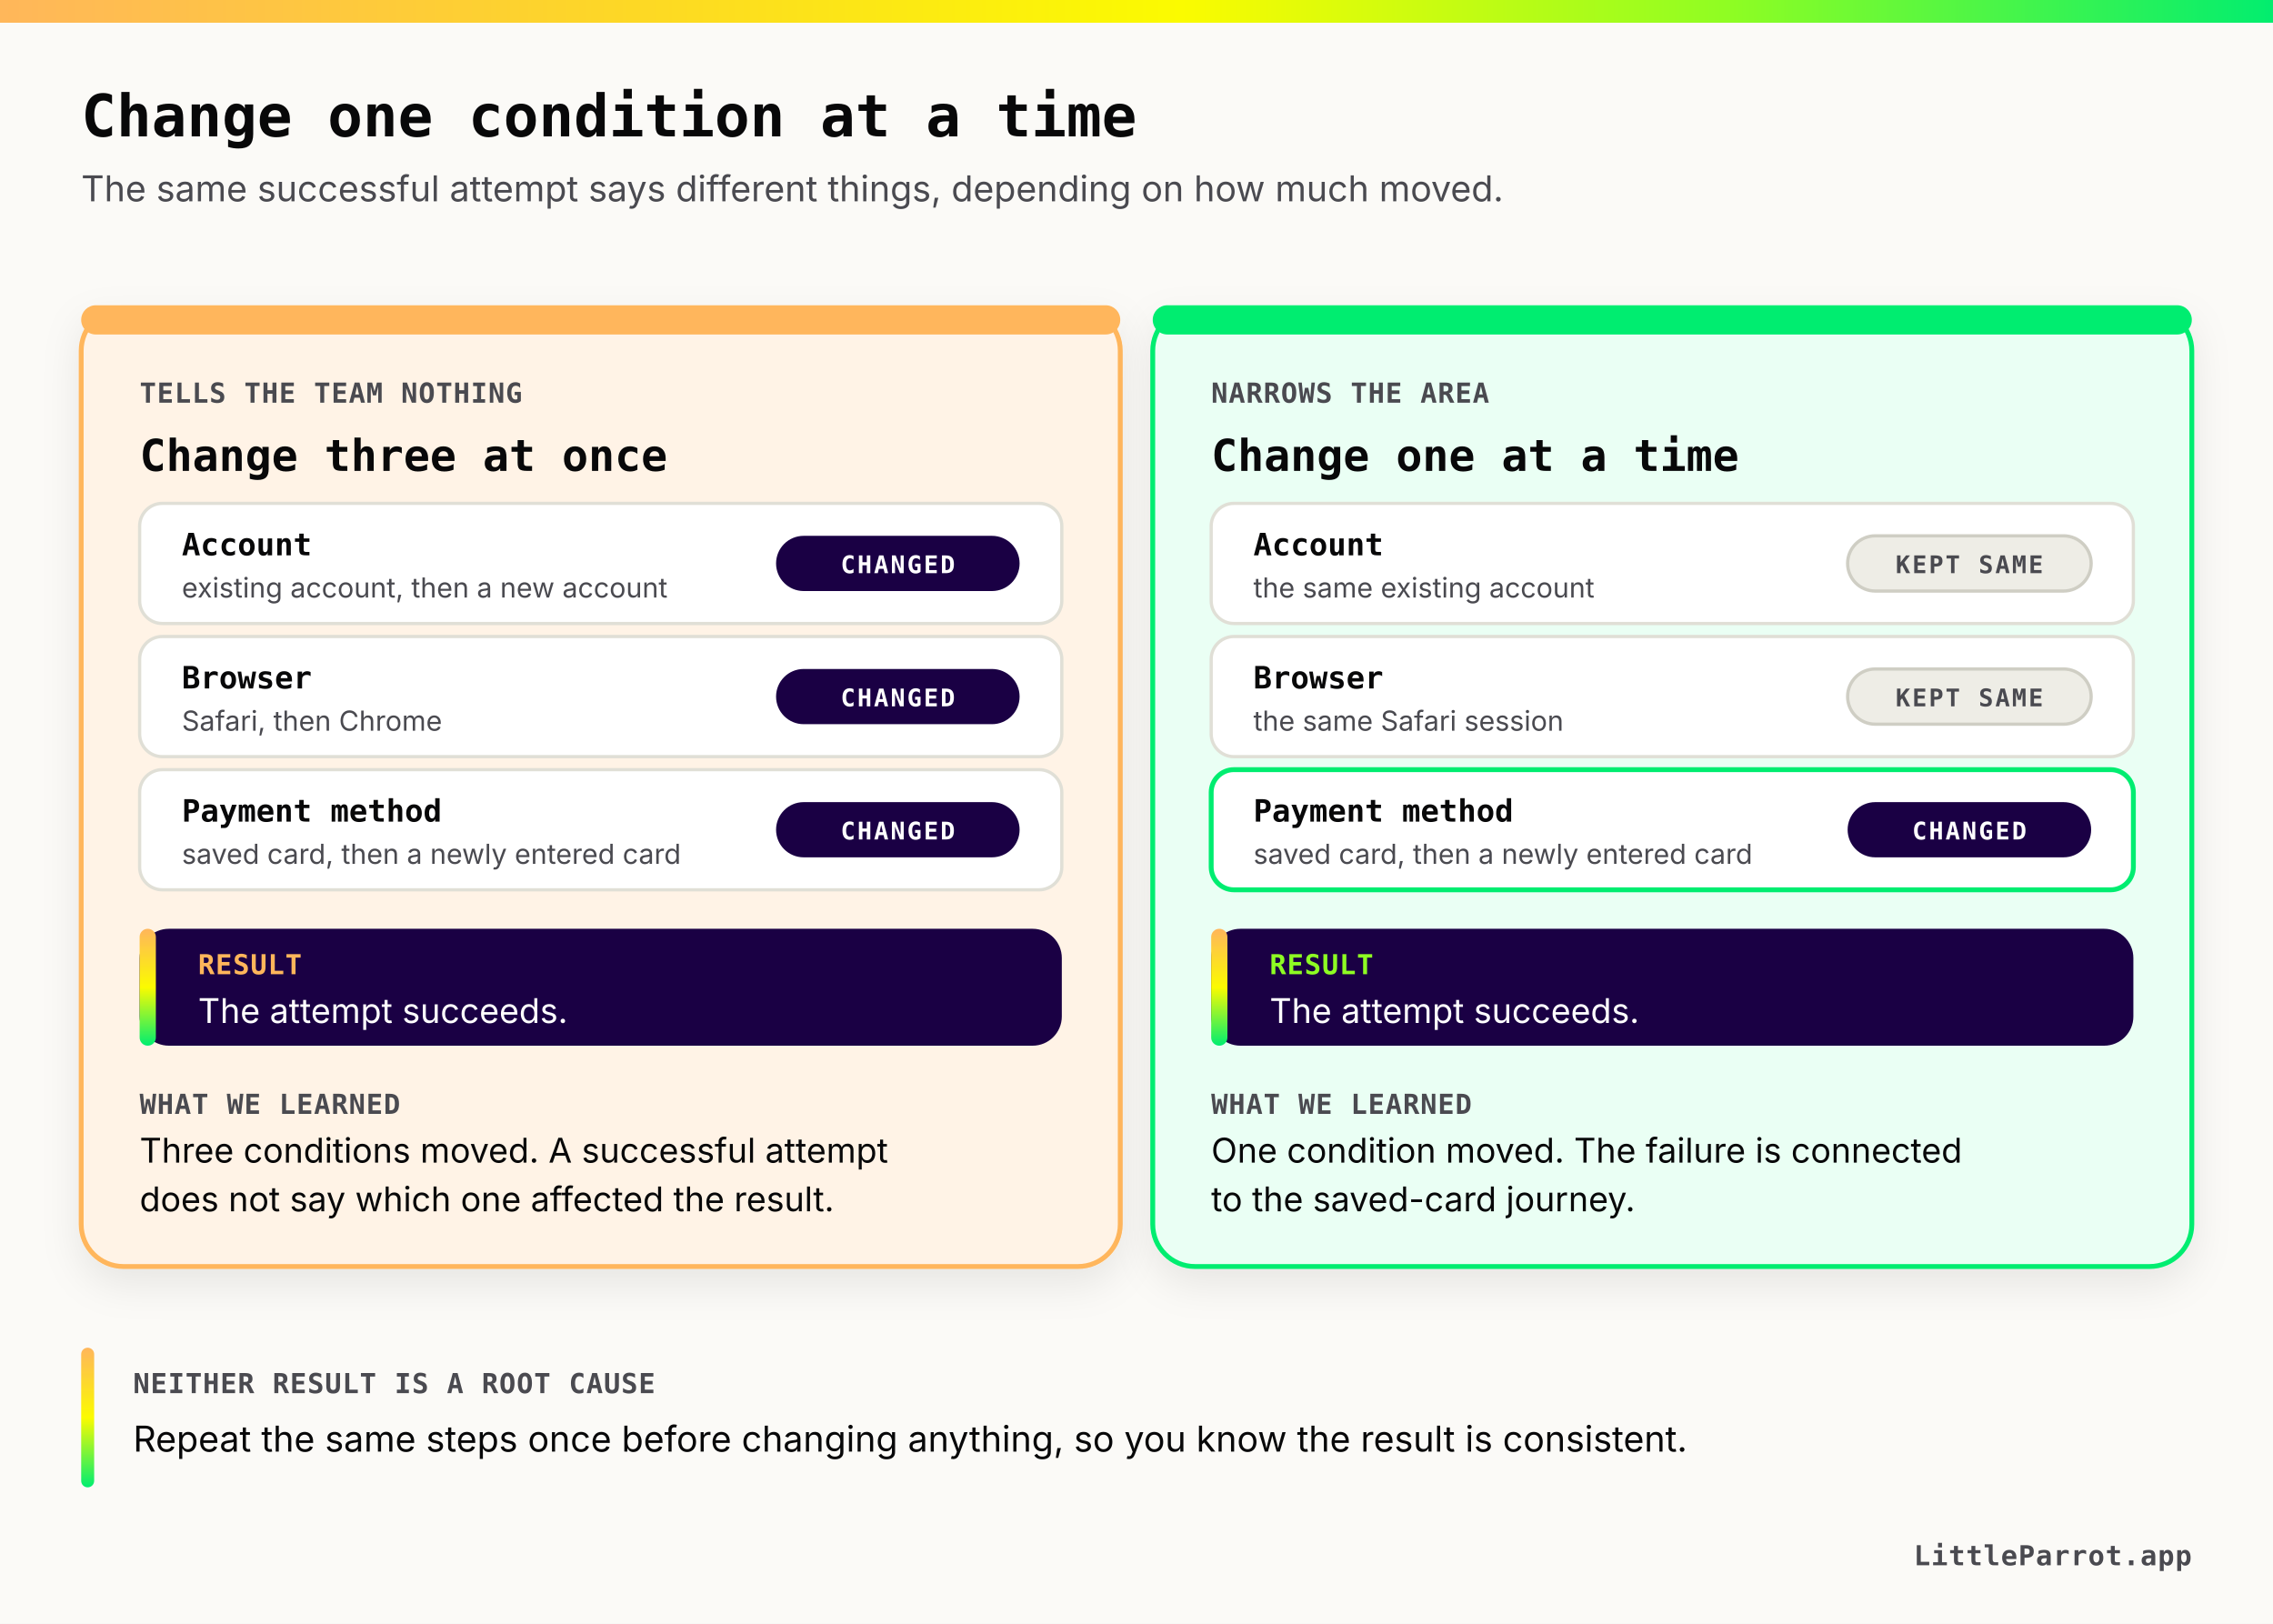
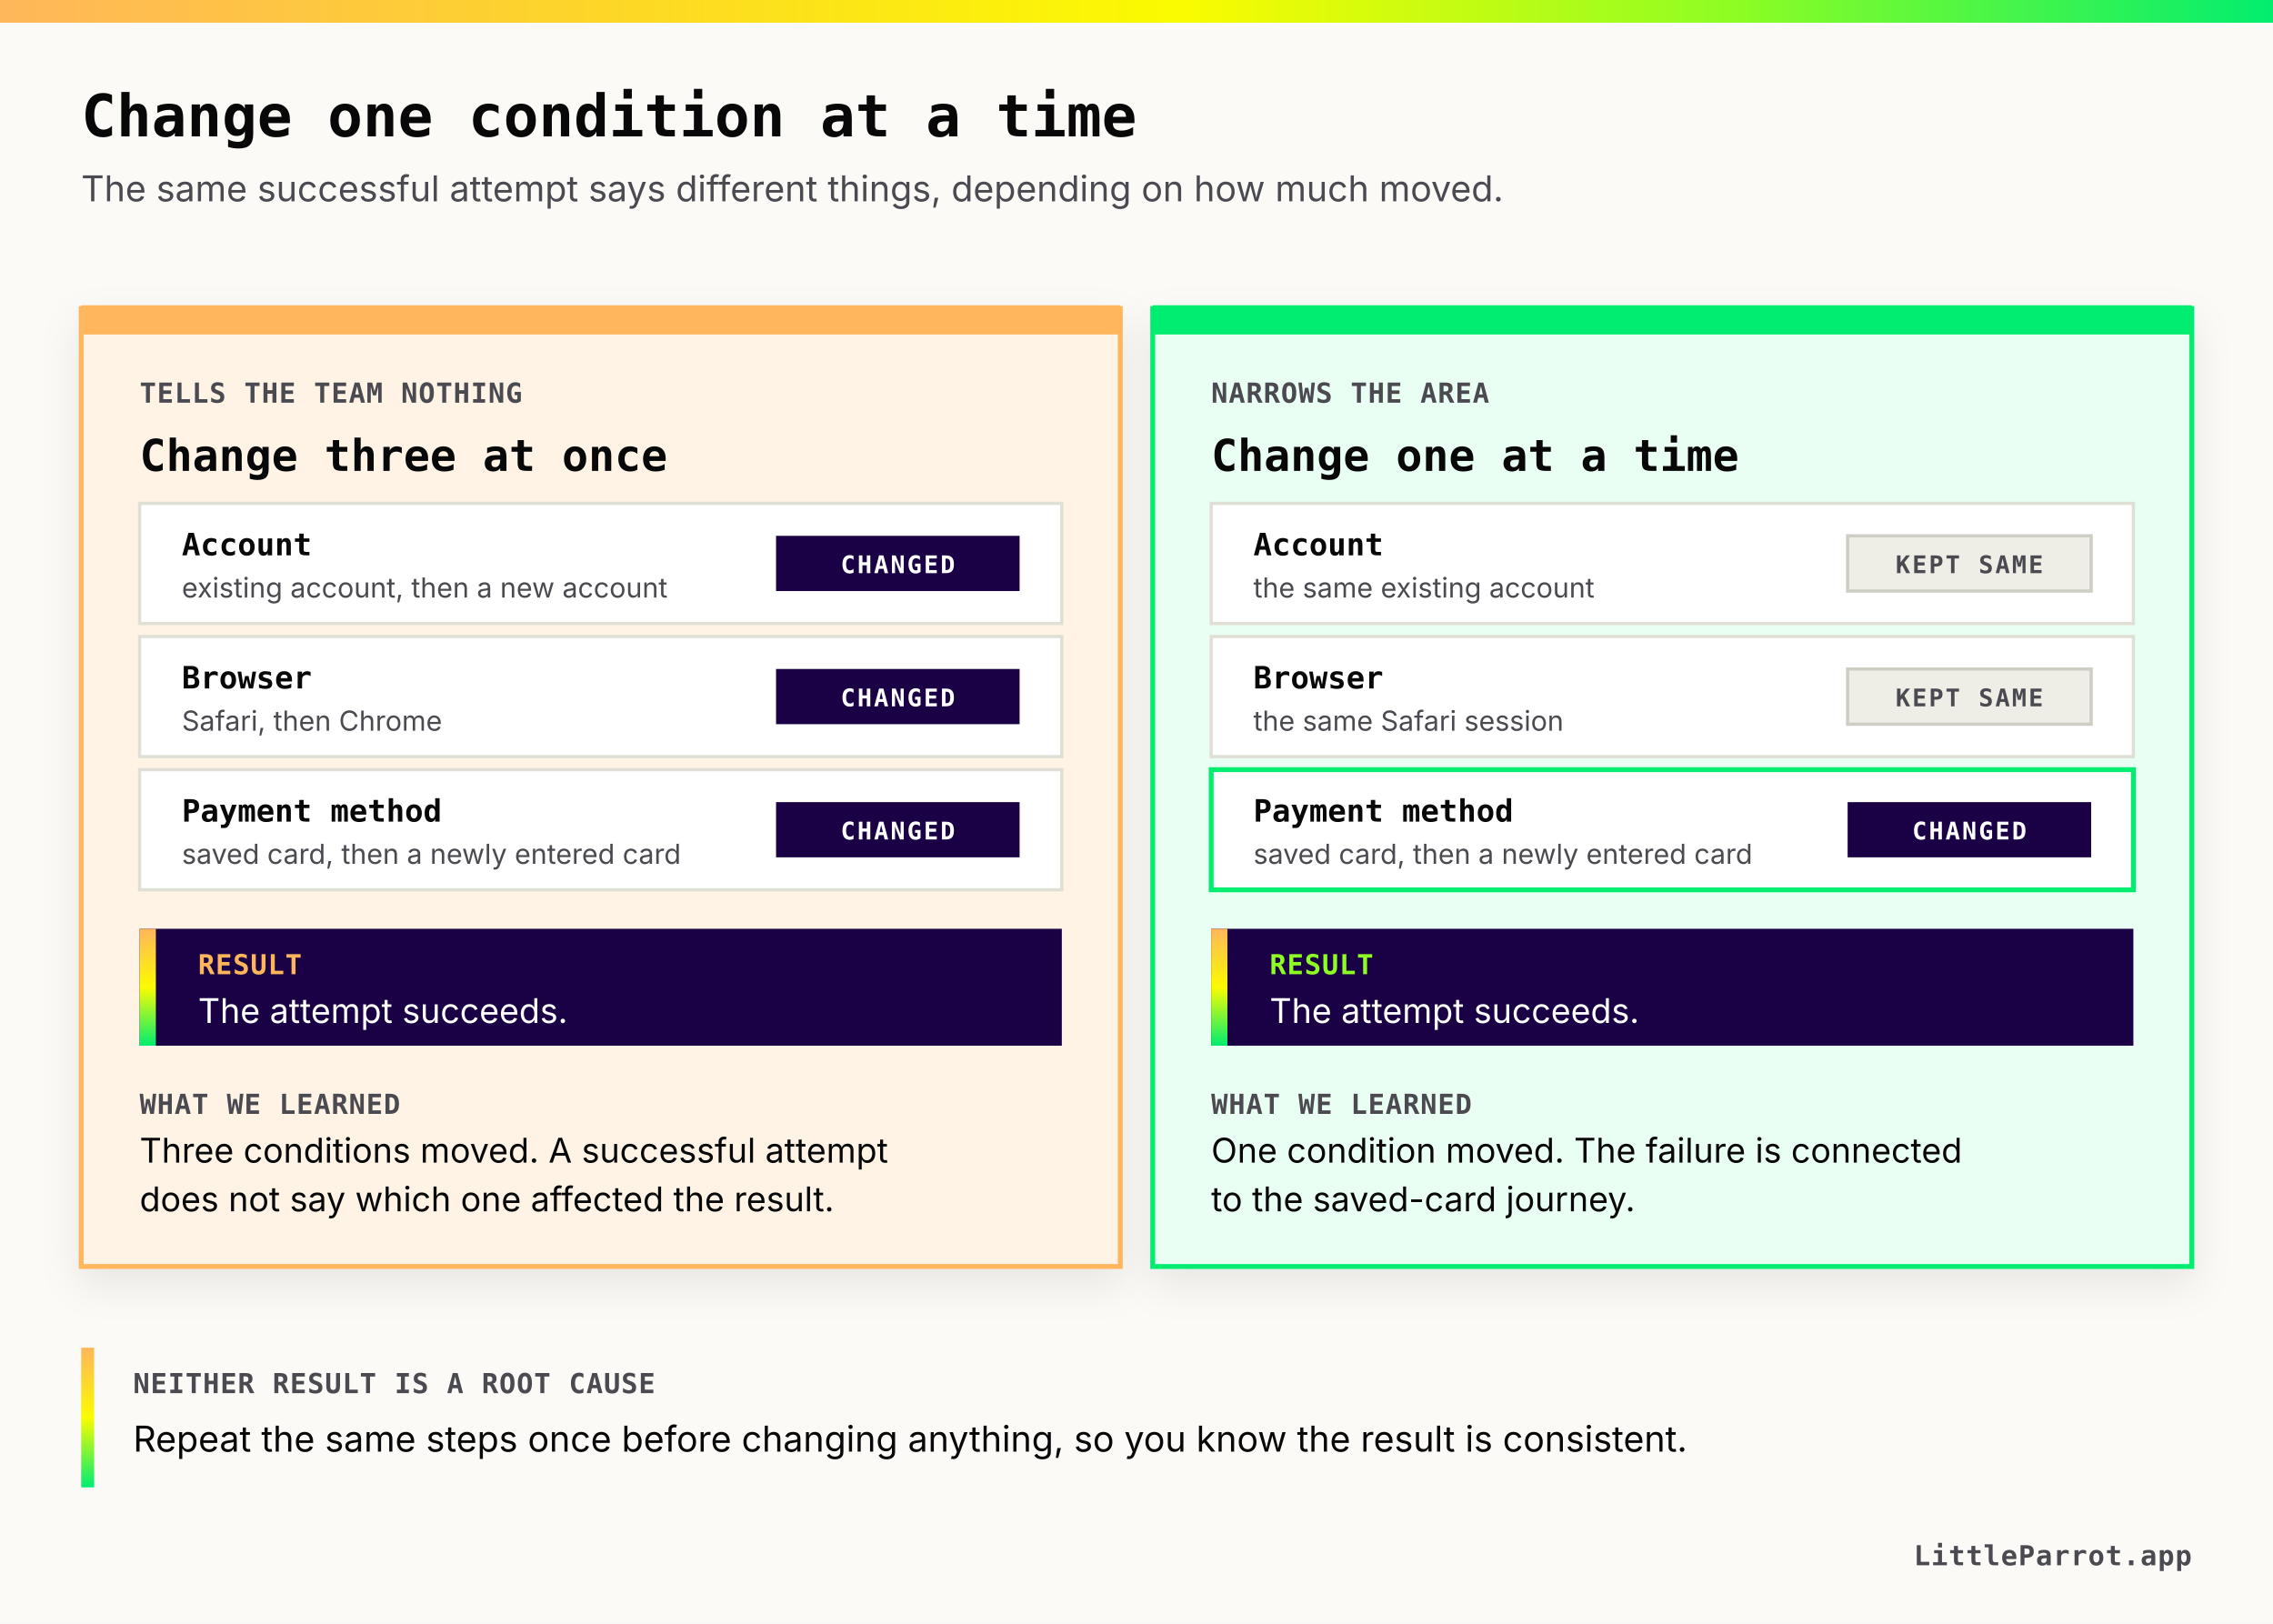
<svg xmlns="http://www.w3.org/2000/svg" width="1400" height="1000" viewBox="0 0 1400 1000" role="img" aria-labelledby="condition-title condition-description">
  <defs>
    <linearGradient id="brand-gradient" x1="0" y1="0" x2="1" y2="0">
      <stop offset="0%" stop-color="#ffb65b" />
      <stop offset="28%" stop-color="#fdd825" />
      <stop offset="52%" stop-color="#fbfb00" />
      <stop offset="76%" stop-color="#8efd23" />
      <stop offset="100%" stop-color="#00ed70" />
    </linearGradient>
    <linearGradient id="brand-gradient-v" x1="0" y1="0" x2="0" y2="1">
      <stop offset="0%" stop-color="#ffb65b" />
      <stop offset="50%" stop-color="#fbfb00" />
      <stop offset="100%" stop-color="#00ed70" />
    </linearGradient>
    <filter id="card-shadow" x="-20%" y="-20%" width="140%" height="160%">
      <feDropShadow dx="0" dy="10" stdDeviation="12" flood-color="#080809" flood-opacity="0.08" />
    </filter>
    <style>
      .display { font-family: "Space Mono", Menlo, Consolas, monospace; fill: #080809; }
      .copy { font-family: Inter, Arial, sans-serif; fill: #080809; }
      .muted { fill: #4a4a50; }
      .panel-title { font-family: "Space Mono", Menlo, Consolas, monospace; font-size: 27px; font-weight: 700; fill: #080809; }
      .cond { font-family: "Space Mono", Menlo, Consolas, monospace; font-size: 19px; font-weight: 700; fill: #080809; }
      .detail { font-family: Inter, Arial, sans-serif; font-size: 17px; fill: #4a4a50; }
      .body { font-family: Inter, Arial, sans-serif; font-size: 21px; fill: #080809; }
      .label { font-family: "Space Mono", Menlo, Consolas, monospace; font-size: 17px; font-weight: 700; fill: #4a4a50; letter-spacing: 0.5px; }
      .pill { font-family: "Space Mono", Menlo, Consolas, monospace; font-size: 15px; font-weight: 700; letter-spacing: 1.2px; }
      .row { fill: #ffffff; stroke: #e0dfd6; stroke-width: 2; }
    </style>
  </defs>
  <rect width="1400" height="1000" fill="#fbfaf7" />
  <rect x="0" y="0" width="1400" height="14" fill="url(#brand-gradient)" />
  <text x="50" y="84" class="display" font-size="36" font-weight="700">Change one condition at a time</text>
  <text x="50" y="124" class="copy muted" font-size="22">The same successful attempt says different things, depending on how much moved.</text>
  <g filter="url(#card-shadow)">
-     <rect x="50" y="190" width="640" height="590" rx="26" fill="#fff3e6" stroke="#ffb65b" stroke-width="3" />
-     <rect x="50" y="188" width="640" height="18" rx="9" fill="#ffb65b" />
+     <rect x="50" y="190" width="640" height="590" fill="#fff3e6" stroke="#ffb65b" stroke-width="3" />
+     <rect x="50" y="188" width="640" height="18" fill="#ffb65b" />
  </g>
  <text x="86" y="248" class="label">TELLS THE TEAM NOTHING</text>
  <text x="86" y="290" class="panel-title">Change three at once</text>
-   <rect x="86" y="310" width="568" height="74" rx="14" class="row" />
+   <rect x="86" y="310" width="568" height="74" class="row" />
  <text x="112" y="342" class="cond">Account</text>
  <text x="112" y="368" class="detail">existing account, then a new account</text>
-   <rect x="478" y="330" width="150" height="34" rx="17" fill="#1a0044" />
+   <rect x="478" y="330" width="150" height="34" fill="#1a0044" />
  <text x="553" y="353" class="pill" text-anchor="middle" style="fill:#ffffff">CHANGED</text>
-   <rect x="86" y="392" width="568" height="74" rx="14" class="row" />
+   <rect x="86" y="392" width="568" height="74" class="row" />
  <text x="112" y="424" class="cond">Browser</text>
  <text x="112" y="450" class="detail">Safari, then Chrome</text>
-   <rect x="478" y="412" width="150" height="34" rx="17" fill="#1a0044" />
+   <rect x="478" y="412" width="150" height="34" fill="#1a0044" />
  <text x="553" y="435" class="pill" text-anchor="middle" style="fill:#ffffff">CHANGED</text>
-   <rect x="86" y="474" width="568" height="74" rx="14" class="row" />
+   <rect x="86" y="474" width="568" height="74" class="row" />
  <text x="112" y="506" class="cond">Payment method</text>
  <text x="112" y="532" class="detail">saved card, then a newly entered card</text>
-   <rect x="478" y="494" width="150" height="34" rx="17" fill="#1a0044" />
+   <rect x="478" y="494" width="150" height="34" fill="#1a0044" />
  <text x="553" y="517" class="pill" text-anchor="middle" style="fill:#ffffff">CHANGED</text>
-   <rect x="86" y="572" width="568" height="72" rx="18" fill="#1a0044" />
-   <rect x="86" y="572" width="10" height="72" rx="5" fill="url(#brand-gradient-v)" />
+   <rect x="86" y="572" width="568" height="72" fill="#1a0044" />
+   <rect x="86" y="572" width="10" height="72" fill="url(#brand-gradient-v)" />
  <text x="122" y="600" class="label" style="fill:#ffb65b">RESULT</text>
  <text x="122" y="630" class="copy" font-size="21" style="fill:#ffffff">The attempt succeeds.</text>
  <text x="86" y="686" class="label">WHAT WE LEARNED</text>
  <text x="86" y="716" class="body">Three conditions moved. A successful attempt</text>
  <text x="86" y="746" class="body">does not say which one affected the result.</text>
  <g filter="url(#card-shadow)">
-     <rect x="710" y="190" width="640" height="590" rx="26" fill="#eafff4" stroke="#00ed70" stroke-width="3" />
-     <rect x="710" y="188" width="640" height="18" rx="9" fill="#00ed70" />
+     <rect x="710" y="190" width="640" height="590" fill="#eafff4" stroke="#00ed70" stroke-width="3" />
+     <rect x="710" y="188" width="640" height="18" fill="#00ed70" />
  </g>
  <text x="746" y="248" class="label">NARROWS THE AREA</text>
  <text x="746" y="290" class="panel-title">Change one at a time</text>
-   <rect x="746" y="310" width="568" height="74" rx="14" class="row" />
+   <rect x="746" y="310" width="568" height="74" class="row" />
  <text x="772" y="342" class="cond">Account</text>
  <text x="772" y="368" class="detail">the same existing account</text>
-   <rect x="1138" y="330" width="150" height="34" rx="17" fill="#eeede6" stroke="#cfcec4" stroke-width="2" />
+   <rect x="1138" y="330" width="150" height="34" fill="#eeede6" stroke="#cfcec4" stroke-width="2" />
  <text x="1213" y="353" class="pill" text-anchor="middle" style="fill:#4a4a50">KEPT SAME</text>
-   <rect x="746" y="392" width="568" height="74" rx="14" class="row" />
+   <rect x="746" y="392" width="568" height="74" class="row" />
  <text x="772" y="424" class="cond">Browser</text>
  <text x="772" y="450" class="detail">the same Safari session</text>
-   <rect x="1138" y="412" width="150" height="34" rx="17" fill="#eeede6" stroke="#cfcec4" stroke-width="2" />
+   <rect x="1138" y="412" width="150" height="34" fill="#eeede6" stroke="#cfcec4" stroke-width="2" />
  <text x="1213" y="435" class="pill" text-anchor="middle" style="fill:#4a4a50">KEPT SAME</text>
-   <rect x="746" y="474" width="568" height="74" rx="14" fill="#ffffff" stroke="#00ed70" stroke-width="3" />
+   <rect x="746" y="474" width="568" height="74" fill="#ffffff" stroke="#00ed70" stroke-width="3" />
  <text x="772" y="506" class="cond">Payment method</text>
  <text x="772" y="532" class="detail">saved card, then a newly entered card</text>
-   <rect x="1138" y="494" width="150" height="34" rx="17" fill="#1a0044" />
+   <rect x="1138" y="494" width="150" height="34" fill="#1a0044" />
  <text x="1213" y="517" class="pill" text-anchor="middle" style="fill:#ffffff">CHANGED</text>
-   <rect x="746" y="572" width="568" height="72" rx="18" fill="#1a0044" />
-   <rect x="746" y="572" width="10" height="72" rx="5" fill="url(#brand-gradient-v)" />
+   <rect x="746" y="572" width="568" height="72" fill="#1a0044" />
+   <rect x="746" y="572" width="10" height="72" fill="url(#brand-gradient-v)" />
  <text x="782" y="600" class="label" style="fill:#8efd23">RESULT</text>
  <text x="782" y="630" class="copy" font-size="21" style="fill:#ffffff">The attempt succeeds.</text>
  <text x="746" y="686" class="label">WHAT WE LEARNED</text>
  <text x="746" y="716" class="body">One condition moved. The failure is connected</text>
  <text x="746" y="746" class="body">to the saved-card journey.</text>
-   <rect x="50" y="830" width="8" height="86" rx="4" fill="url(#brand-gradient-v)" />
+   <rect x="50" y="830" width="8" height="86" fill="url(#brand-gradient-v)" />
  <text x="82" y="858" class="label">NEITHER RESULT IS A ROOT CAUSE</text>
  <text x="82" y="894" class="copy" font-size="22">Repeat the same steps once before changing anything, so you know the result is consistent.</text>
  <text x="1350" y="964" text-anchor="end" class="label">LittleParrot.app</text>
</svg>
